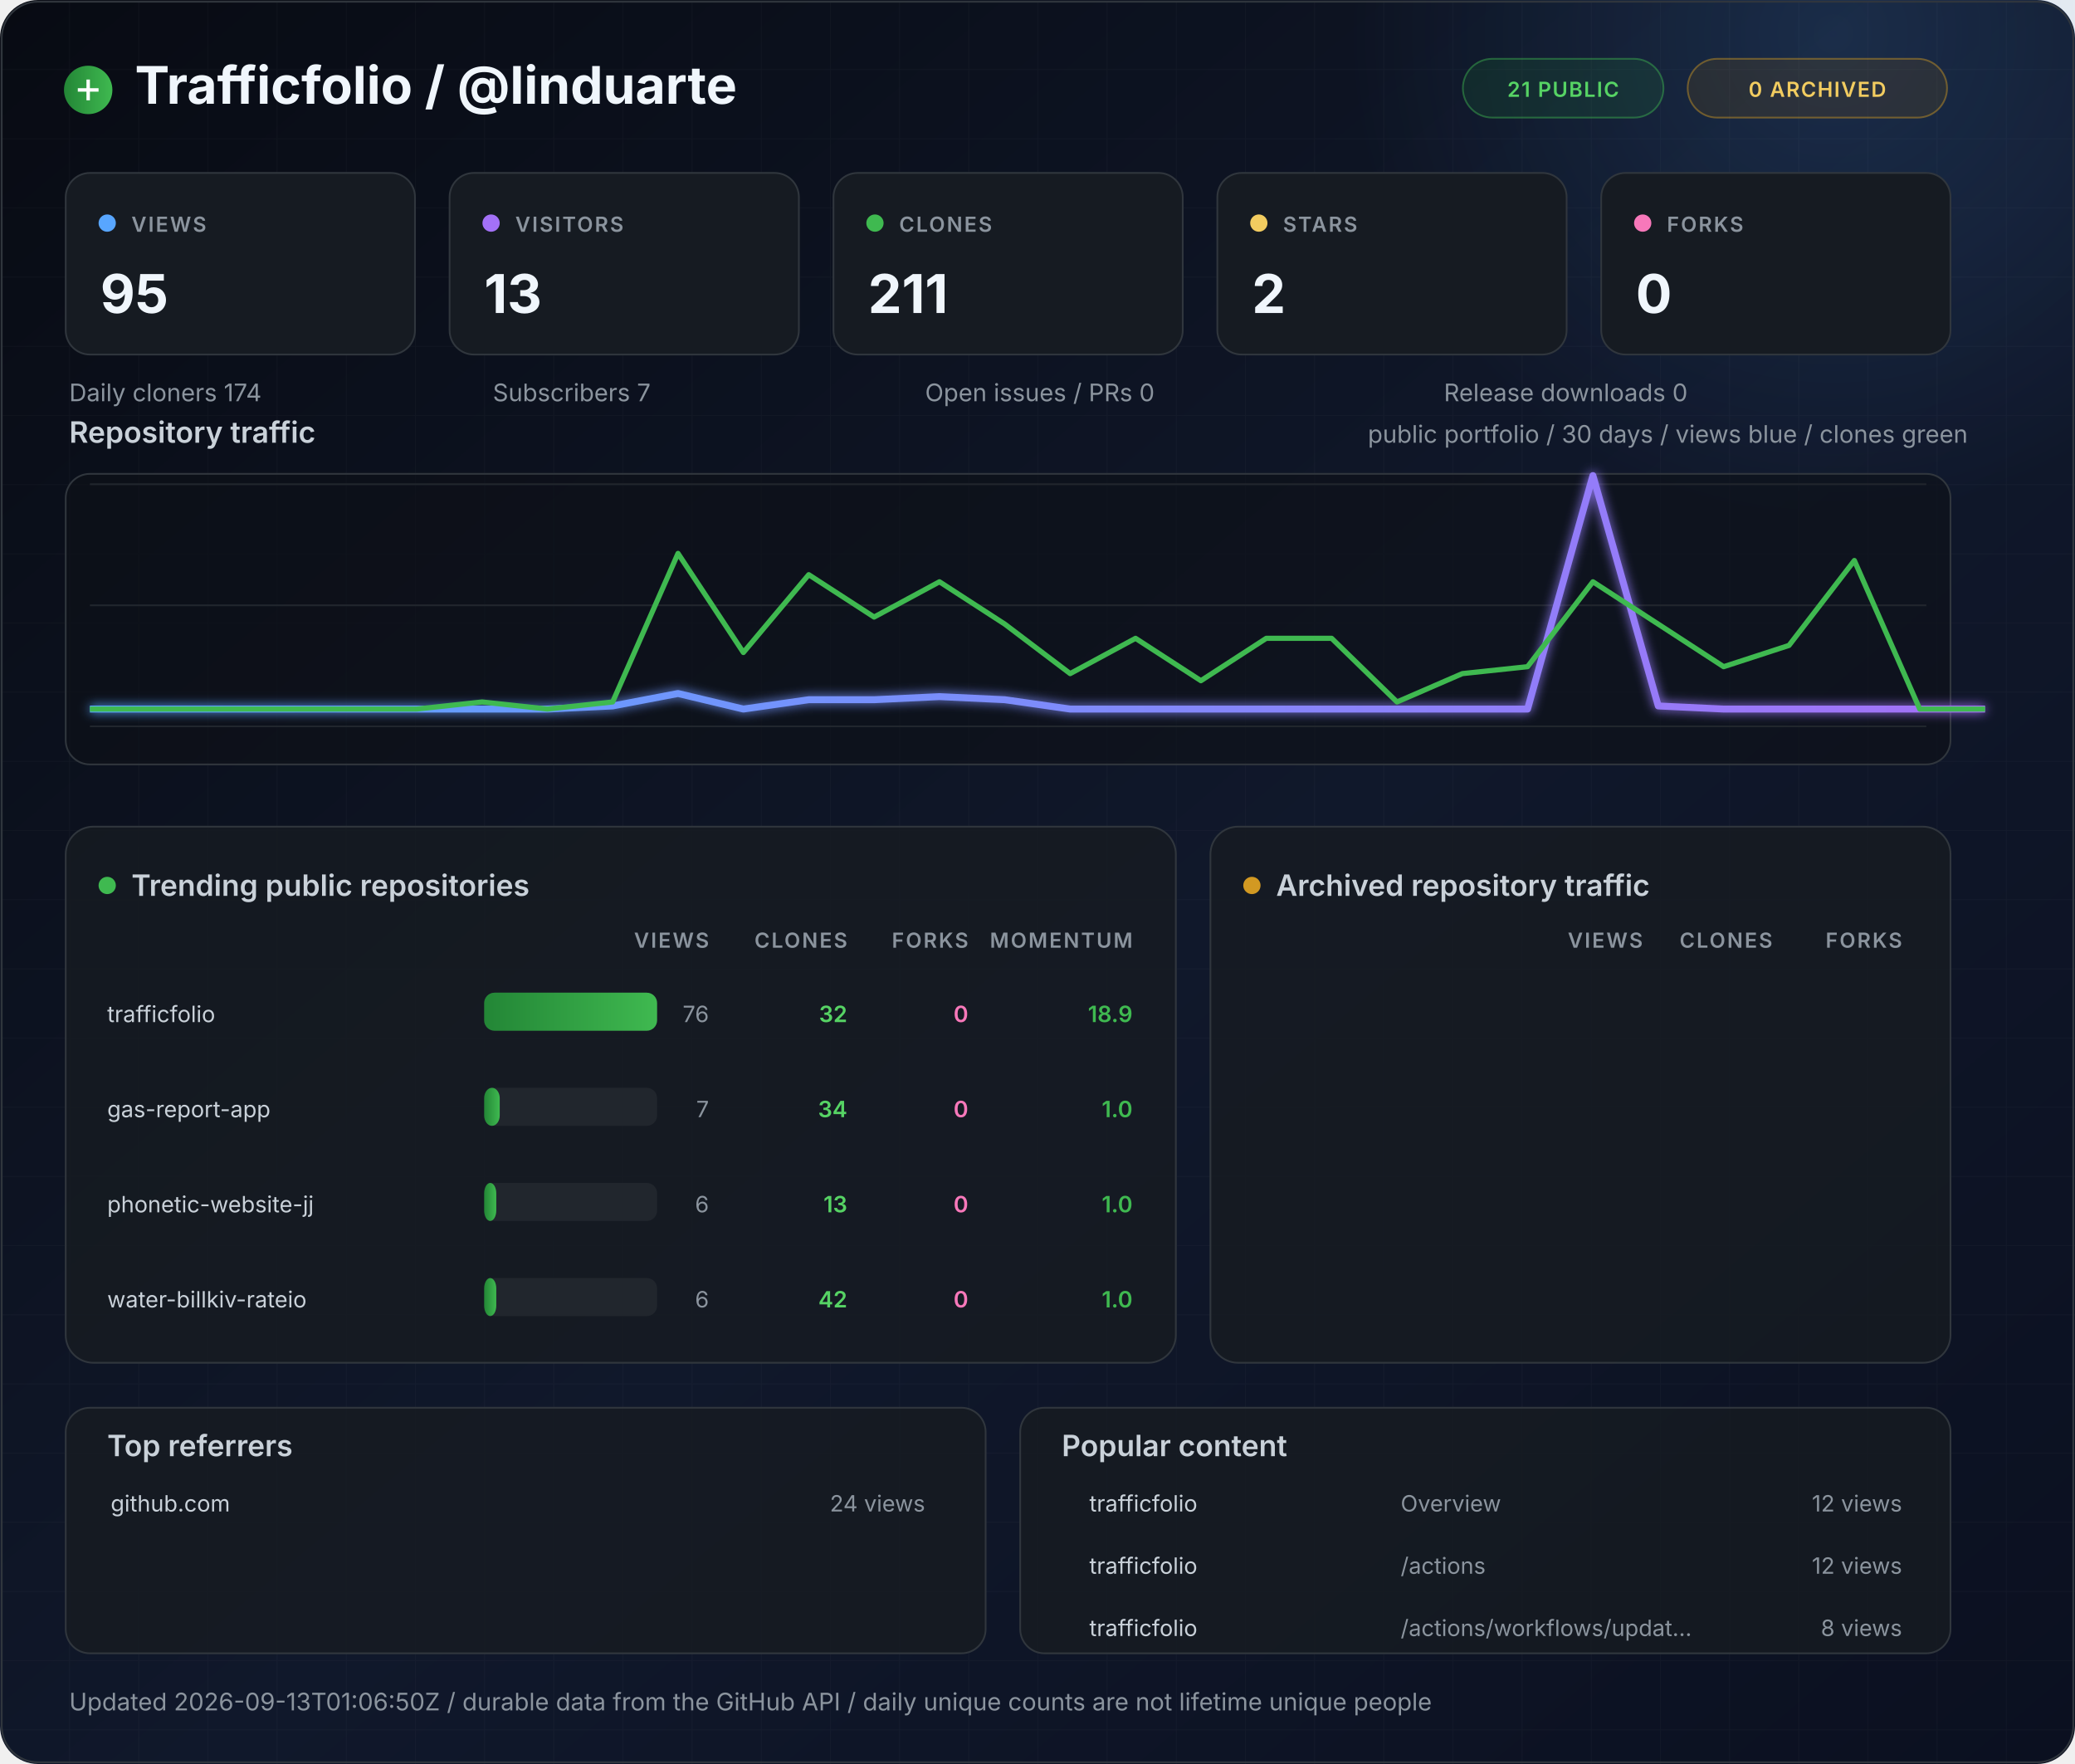
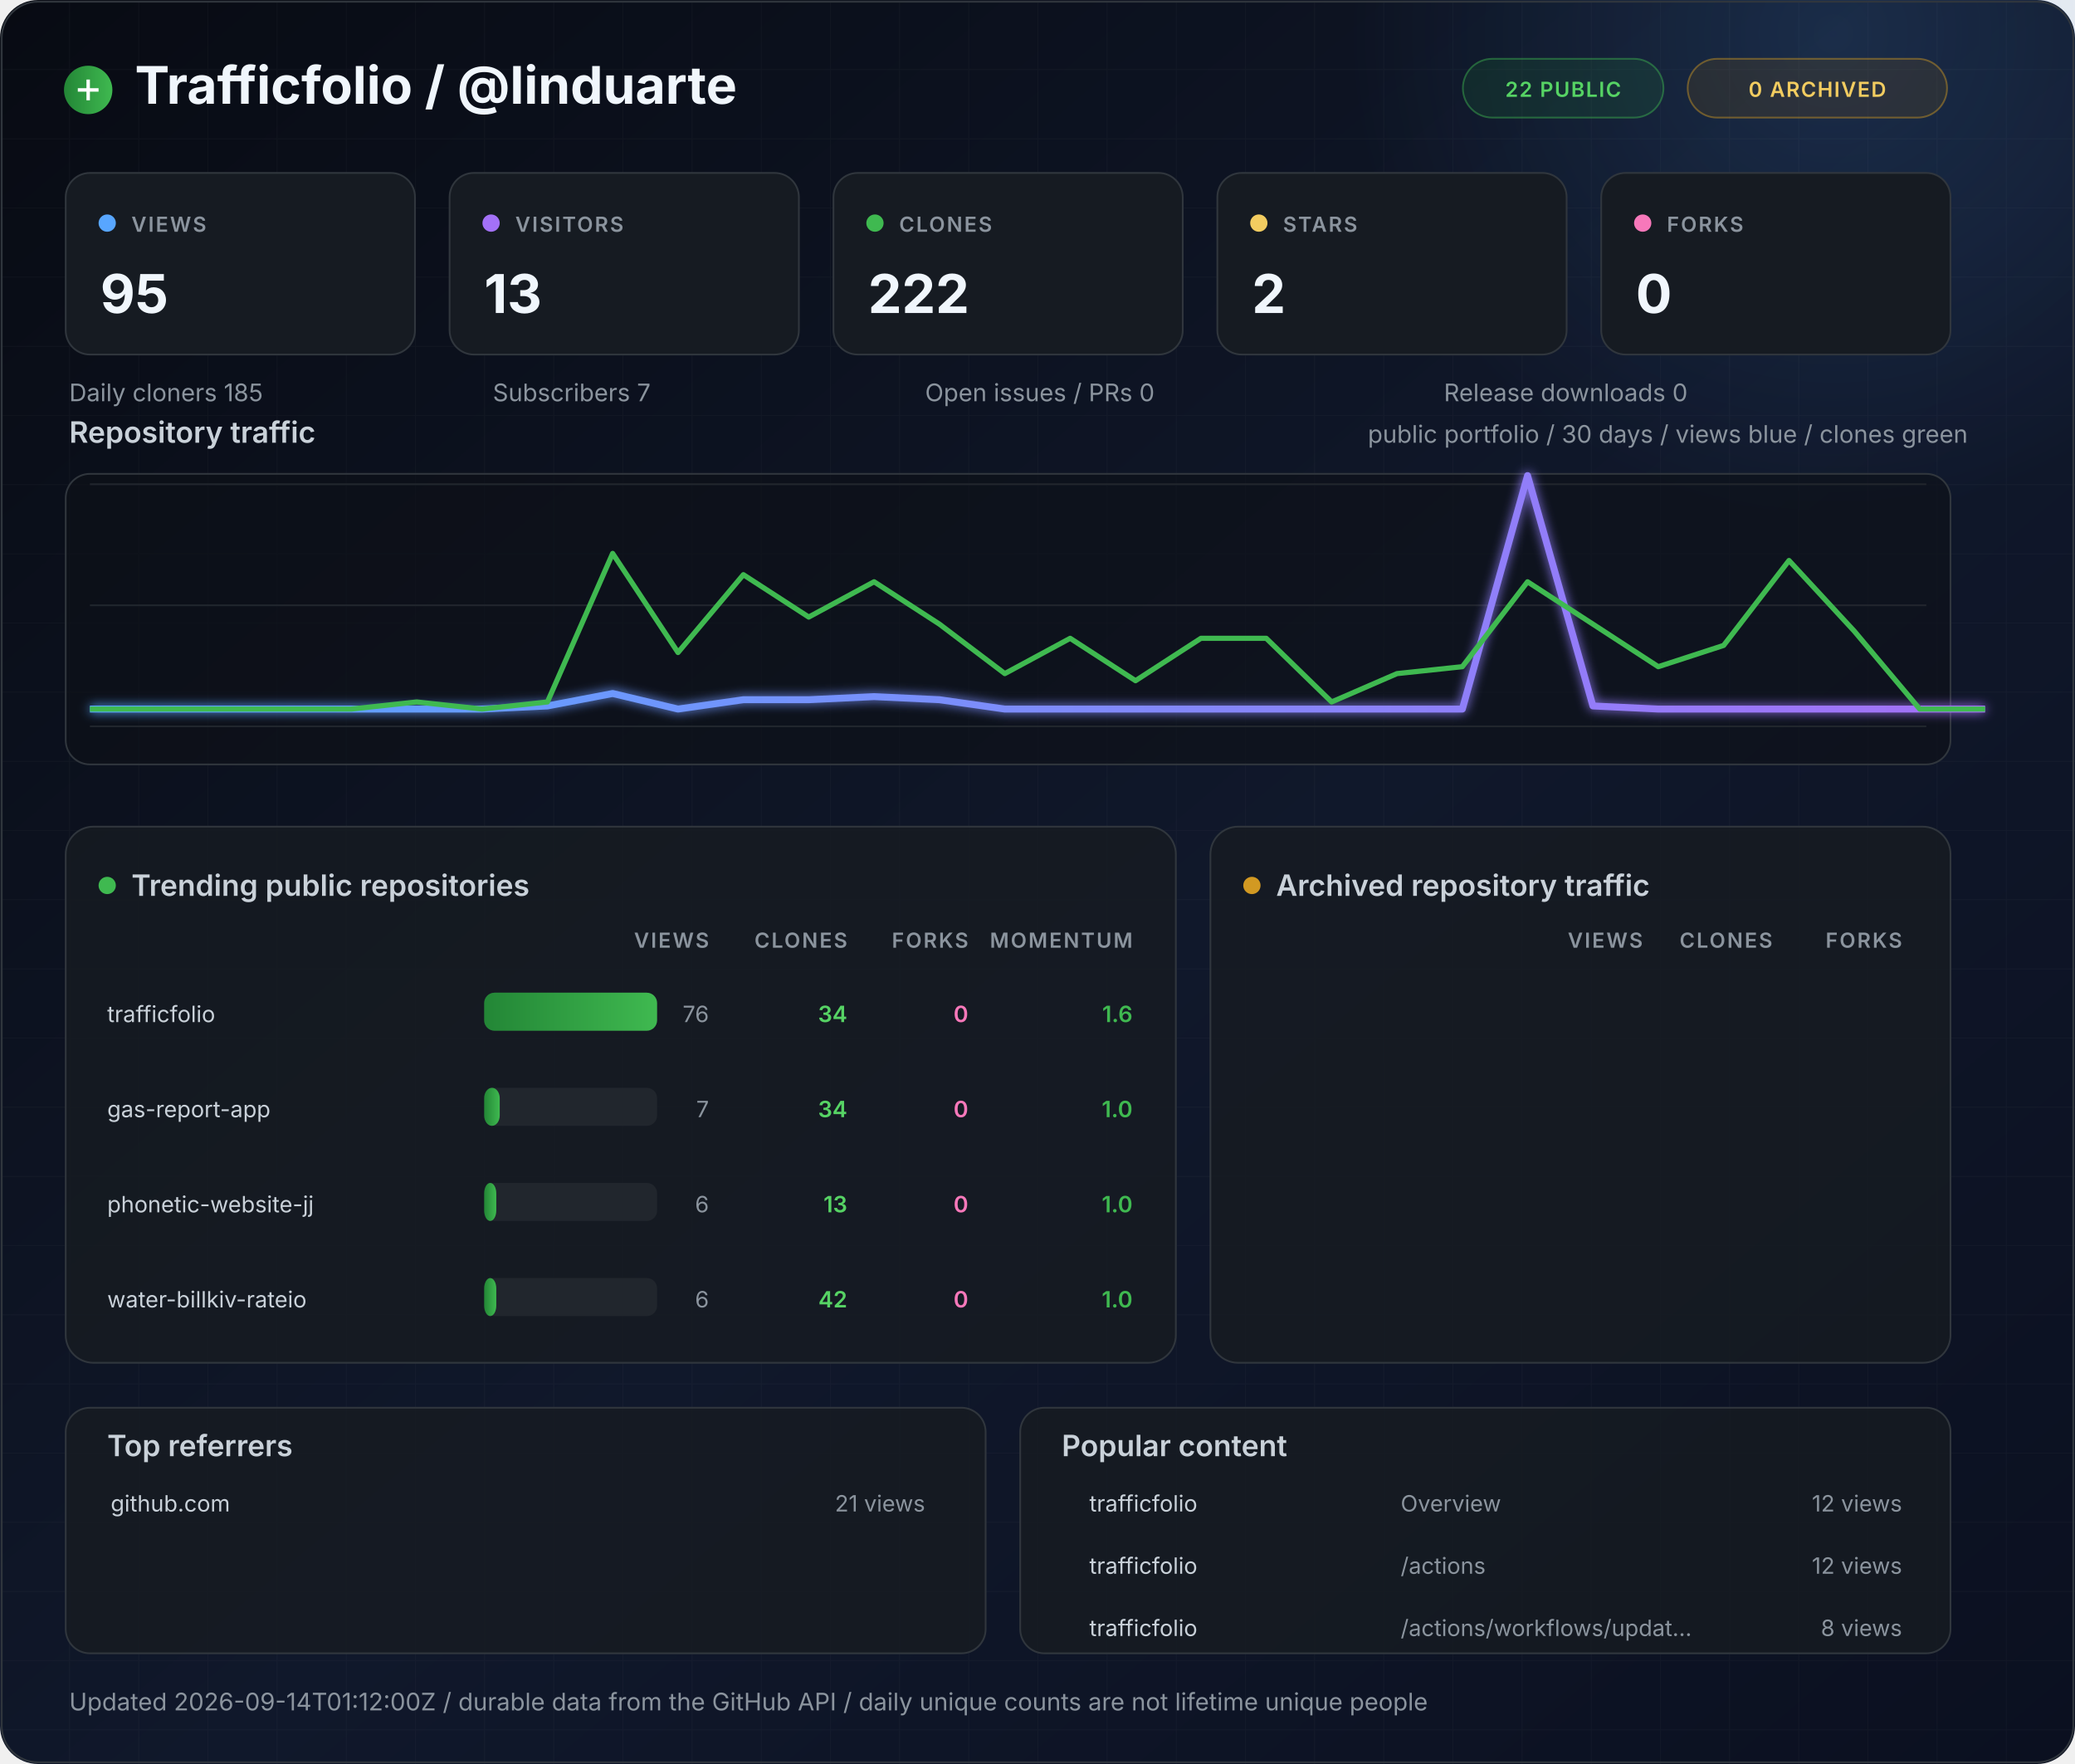
<svg xmlns="http://www.w3.org/2000/svg" width="1200" height="1020" viewBox="0 0 1200 1020" role="img" aria-label="Trafficfolio GitHub analytics dashboard for linduarte">
  <defs>
    <linearGradient id="bg" x1="0" y1="0" x2="1" y2="1">
      <stop stop-color="#080b13" />
      <stop offset=".55" stop-color="#10182b" />
      <stop offset="1" stop-color="#0b1020" />
    </linearGradient>
    <linearGradient id="line" x1="0" y1="0" x2="1" y2="0">
      <stop stop-color="#58a6ff" />
      <stop offset="1" stop-color="#a371f7" />
    </linearGradient>
    <linearGradient id="bar" x1="0" y1="0" x2="1" y2="0">
      <stop stop-color="#238636" />
      <stop offset="1" stop-color="#3fb950" />
    </linearGradient>
    <linearGradient id="archiveBar" x1="0" y1="0" x2="1" y2="0">
      <stop stop-color="#9e6a03" />
      <stop offset="1" stop-color="#f2cc60" />
    </linearGradient>
    <radialGradient id="ambient">
      <stop stop-color="#58a6ff" stop-opacity=".16" />
      <stop offset="1" stop-color="#58a6ff" stop-opacity="0" />
    </radialGradient>
    <pattern id="grid" width="40" height="40" patternUnits="userSpaceOnUse">
      <path d="M40 0H0V40" fill="none" stroke="#ffffff" stroke-opacity=".025" />
    </pattern>
    <filter id="glow">
      <feGaussianBlur stdDeviation="3" result="b" />
      <feMerge>
        <feMergeNode in="b" />
        <feMergeNode in="SourceGraphic" />
      </feMerge>
    </filter>
    <style>
    .title{font:750 30px -apple-system,BlinkMacSystemFont,"Segoe UI",sans-serif;fill:#f0f6fc}
    .subtitle{font:14px -apple-system,BlinkMacSystemFont,"Segoe UI",sans-serif;fill:#8b949e}
    .label{font:600 12px -apple-system,BlinkMacSystemFont,"Segoe UI",sans-serif;fill:#8b949e;letter-spacing:1px}
    .metric{font:700 31px -apple-system,BlinkMacSystemFont,"Segoe UI",sans-serif;fill:#f0f6fc}
    .section{font:600 17px -apple-system,BlinkMacSystemFont,"Segoe UI",sans-serif;fill:#c9d1d9}
    .repo,.value,.trend,.archive,.clone,.fork{font:13px -apple-system,BlinkMacSystemFont,"Segoe UI",sans-serif;fill:#c9d1d9}
    .value{fill:#8b949e} .trend{fill:#3fb950;font-weight:600} .archive{fill:#d29922}
    .clone{fill:#56d364;font-weight:600} .fork{fill:#f778ba;font-weight:600}
    .pill{font:600 12px -apple-system,BlinkMacSystemFont,"Segoe UI",sans-serif;letter-spacing:.7px}
  </style>
  </defs>
  <rect width="1200" height="1020" rx="22" fill="url(#bg)" />
  <rect width="1200" height="1020" rx="22" fill="url(#grid)" />
  <circle cx="1060" cy="20" r="280" fill="url(#ambient)" />
  <rect x="1" y="1" width="1198" height="1018" rx="21" fill="none" stroke="#30363d" />
  <circle cx="51" cy="52" r="14" fill="url(#bar)" />
  <path d="M45 52h12M51 46v12" stroke="#fff" stroke-width="2" />
  <text x="78" y="60" class="title">Trafficfolio / @linduarte</text>
  <rect x="846" y="34" width="116" height="34" rx="17" fill="#238636" fill-opacity=".16" stroke="#3fb950" stroke-opacity=".45" />
-   <text x="904" y="56" text-anchor="middle" class="pill" fill="#56d364">21 PUBLIC</text>
+   <text x="904" y="56" text-anchor="middle" class="pill" fill="#56d364">22 PUBLIC</text>
  <rect x="976" y="34" width="150" height="34" rx="17" fill="#9e6a03" fill-opacity=".14" stroke="#d29922" stroke-opacity=".45" />
  <text x="1051" y="56" text-anchor="middle" class="pill" fill="#f2cc60">0 ARCHIVED</text>
  <rect x="38" y="100" width="202" height="105" rx="14" fill="#161b22" stroke="#30363d" />
  <circle cx="62" cy="129" r="5" fill="#58a6ff" />
  <text x="76" y="134" class="label">VIEWS</text>
  <text x="58" y="181" class="metric">95</text>
  <rect x="260" y="100" width="202" height="105" rx="14" fill="#161b22" stroke="#30363d" />
  <circle cx="284" cy="129" r="5" fill="#a371f7" />
  <text x="298" y="134" class="label">VISITORS</text>
  <text x="280" y="181" class="metric">13</text>
  <rect x="482" y="100" width="202" height="105" rx="14" fill="#161b22" stroke="#30363d" />
  <circle cx="506" cy="129" r="5" fill="#3fb950" />
  <text x="520" y="134" class="label">CLONES</text>
-   <text x="502" y="181" class="metric">211</text>
+   <text x="502" y="181" class="metric">222</text>
  <rect x="704" y="100" width="202" height="105" rx="14" fill="#161b22" stroke="#30363d" />
  <circle cx="728" cy="129" r="5" fill="#f2cc60" />
  <text x="742" y="134" class="label">STARS</text>
  <text x="724" y="181" class="metric">2</text>
  <rect x="926" y="100" width="202" height="105" rx="14" fill="#161b22" stroke="#30363d" />
  <circle cx="950" cy="129" r="5" fill="#f778ba" />
  <text x="964" y="134" class="label">FORKS</text>
  <text x="946" y="181" class="metric">0</text>
-   <text x="40" y="232" class="subtitle">Daily cloners 174</text>
+   <text x="40" y="232" class="subtitle">Daily cloners 185</text>
  <text x="285" y="232" class="subtitle">Subscribers 7</text>
  <text x="535" y="232" class="subtitle">Open issues / PRs 0</text>
  <text x="835" y="232" class="subtitle">Release downloads 0</text>
  <text x="40" y="256" class="section">Repository traffic</text>
  <text x="1138" y="256" text-anchor="end" class="subtitle">public portfolio / 30 days / views blue / clones green</text>
  <rect x="38" y="274" width="1090" height="168" rx="14" fill="#0d1117" fill-opacity=".62" stroke="#30363d" />
  <line x1="52" y1="420" x2="1114" y2="420" stroke="#21262d" />
  <line x1="52" y1="350" x2="1114" y2="350" stroke="#21262d" />
  <line x1="52" y1="280" x2="1114" y2="280" stroke="#21262d" />
-   <polyline points="52.0,410.0 89.8,410.0 127.6,410.0 165.4,410.0 203.2,410.0 241.0,410.0 278.8,410.0 316.6,410.0 354.3,408.2 392.1,401.0 429.9,410.0 467.7,404.6 505.5,404.6 543.3,402.8 581.1,404.6 618.9,410.0 656.7,410.0 694.5,410.0 732.3,410.0 770.1,410.0 807.9,410.0 845.7,410.0 883.4,410.0 921.2,275.0 959.0,408.2 996.8,410.0 1034.6,410.0 1072.4,410.0 1110.2,410.0 1148.0,410.0" fill="none" stroke="url(#line)" stroke-width="4" stroke-linejoin="round" filter="url(#glow)" />
-   <polyline points="52.0,410.0 89.8,410.0 127.6,410.0 165.4,410.0 203.2,410.0 241.0,410.0 278.8,405.9 316.6,410.0 354.3,405.9 392.1,320.0 429.9,377.3 467.7,332.3 505.5,356.8 543.3,336.4 581.1,360.9 618.9,389.5 656.7,369.1 694.5,393.6 732.3,369.1 770.1,369.1 807.9,405.9 845.7,389.5 883.4,385.5 921.2,336.4 959.0,360.9 996.8,385.5 1034.6,373.2 1072.4,324.1 1110.2,410.0 1148.0,410.0" fill="none" stroke="#3fb950" stroke-width="3" stroke-linejoin="round" />
+   <polyline points="52.0,410.0 89.8,410.0 127.6,410.0 165.4,410.0 203.2,410.0 241.0,410.0 278.8,410.0 316.6,408.2 354.3,401.0 392.1,410.0 429.9,404.6 467.7,404.6 505.5,402.8 543.3,404.6 581.1,410.0 618.9,410.0 656.7,410.0 694.5,410.0 732.3,410.0 770.1,410.0 807.9,410.0 845.7,410.0 883.4,275.0 921.2,408.2 959.0,410.0 996.8,410.0 1034.6,410.0 1072.4,410.0 1110.2,410.0 1148.0,410.0" fill="none" stroke="url(#line)" stroke-width="4" stroke-linejoin="round" filter="url(#glow)" />
+   <polyline points="52.0,410.0 89.8,410.0 127.6,410.0 165.4,410.0 203.2,410.0 241.0,405.9 278.8,410.0 316.6,405.9 354.3,320.0 392.1,377.3 429.9,332.3 467.7,356.8 505.5,336.4 543.3,360.9 581.1,389.5 618.9,369.1 656.7,393.6 694.5,369.1 732.3,369.1 770.1,405.9 807.9,389.5 845.7,385.5 883.4,336.4 921.2,360.9 959.0,385.5 996.8,373.2 1034.6,324.1 1072.4,365.0 1110.2,410.0 1148.0,410.0" fill="none" stroke="#3fb950" stroke-width="3" stroke-linejoin="round" />
  <rect x="38" y="478" width="642" height="310" rx="16" fill="#161b22" fill-opacity=".82" stroke="#30363d" />
  <circle cx="62" cy="512" r="5" fill="#3fb950" />
  <text x="76" y="518" class="section">Trending public repositories</text>
  <text x="410" y="548" text-anchor="end" class="label">VIEWS</text>
  <text x="490" y="548" text-anchor="end" class="label">CLONES</text>
  <text x="560" y="548" text-anchor="end" class="label">FORKS</text>
  <text x="655" y="548" text-anchor="end" class="label">MOMENTUM</text>
  <text x="62" y="591" class="repo">trafficfolio</text>
  <rect x="280" y="574" width="100" height="22" rx="6" fill="#21262d" />
  <rect x="280" y="574" width="100" height="22" rx="6" fill="url(#bar)" />
  <text x="410" y="591" text-anchor="end" class="value">76</text>
-   <text x="490" y="591" text-anchor="end" class="clone">32</text>
+   <text x="490" y="591" text-anchor="end" class="clone">34</text>
  <text x="560" y="591" text-anchor="end" class="fork">0</text>
-   <text x="655" y="591" text-anchor="end" class="trend">18.9</text>
+   <text x="655" y="591" text-anchor="end" class="trend">1.6</text>
  <text x="62" y="646" class="repo">gas-report-app</text>
  <rect x="280" y="629" width="100" height="22" rx="6" fill="#21262d" />
  <rect x="280" y="629" width="9" height="22" rx="6" fill="url(#bar)" />
  <text x="410" y="646" text-anchor="end" class="value">7</text>
  <text x="490" y="646" text-anchor="end" class="clone">34</text>
  <text x="560" y="646" text-anchor="end" class="fork">0</text>
  <text x="655" y="646" text-anchor="end" class="trend">1.0</text>
  <text x="62" y="701" class="repo">phonetic-website-jj</text>
  <rect x="280" y="684" width="100" height="22" rx="6" fill="#21262d" />
  <rect x="280" y="684" width="7" height="22" rx="6" fill="url(#bar)" />
  <text x="410" y="701" text-anchor="end" class="value">6</text>
  <text x="490" y="701" text-anchor="end" class="clone">13</text>
  <text x="560" y="701" text-anchor="end" class="fork">0</text>
  <text x="655" y="701" text-anchor="end" class="trend">1.0</text>
  <text x="62" y="756" class="repo">water-billkiv-rateio</text>
  <rect x="280" y="739" width="100" height="22" rx="6" fill="#21262d" />
  <rect x="280" y="739" width="7" height="22" rx="6" fill="url(#bar)" />
  <text x="410" y="756" text-anchor="end" class="value">6</text>
  <text x="490" y="756" text-anchor="end" class="clone">42</text>
  <text x="560" y="756" text-anchor="end" class="fork">0</text>
  <text x="655" y="756" text-anchor="end" class="trend">1.0</text>
  <rect x="700" y="478" width="428" height="310" rx="16" fill="#161b22" fill-opacity=".82" stroke="#30363d" />
  <circle cx="724" cy="512" r="5" fill="#d29922" />
  <text x="738" y="518" class="section">Archived repository traffic</text>
  <text x="950" y="548" text-anchor="end" class="label">VIEWS</text>
  <text x="1025" y="548" text-anchor="end" class="label">CLONES</text>
  <text x="1100" y="548" text-anchor="end" class="label">FORKS</text>
  <rect x="38" y="814" width="532" height="142" rx="14" fill="#161b22" fill-opacity=".82" stroke="#30363d" />
  <text x="62" y="842" class="section">Top referrers</text>
  <text x="64" y="874" class="repo">github.com</text>
-   <text x="535" y="874" text-anchor="end" class="value">24 views</text>
+   <text x="535" y="874" text-anchor="end" class="value">21 views</text>
  <rect x="590" y="814" width="538" height="142" rx="14" fill="#161b22" fill-opacity=".82" stroke="#30363d" />
  <text x="614" y="842" class="section">Popular content</text>
  <text x="630" y="874" class="repo">trafficfolio</text>
  <text x="810" y="874" class="value">Overview</text>
  <text x="1100" y="874" text-anchor="end" class="value">12 views</text>
  <text x="630" y="910" class="repo">trafficfolio</text>
  <text x="810" y="910" class="value">/actions</text>
  <text x="1100" y="910" text-anchor="end" class="value">12 views</text>
  <text x="630" y="946" class="repo">trafficfolio</text>
  <text x="810" y="946" class="value">/actions/workflows/updat...</text>
  <text x="1100" y="946" text-anchor="end" class="value">8 views</text>
-   <text x="40" y="989" class="subtitle">Updated 2026-09-13T01:06:50Z / durable data from the GitHub API / daily unique counts are not lifetime unique people</text>
+   <text x="40" y="989" class="subtitle">Updated 2026-09-14T01:12:00Z / durable data from the GitHub API / daily unique counts are not lifetime unique people</text>
</svg>
